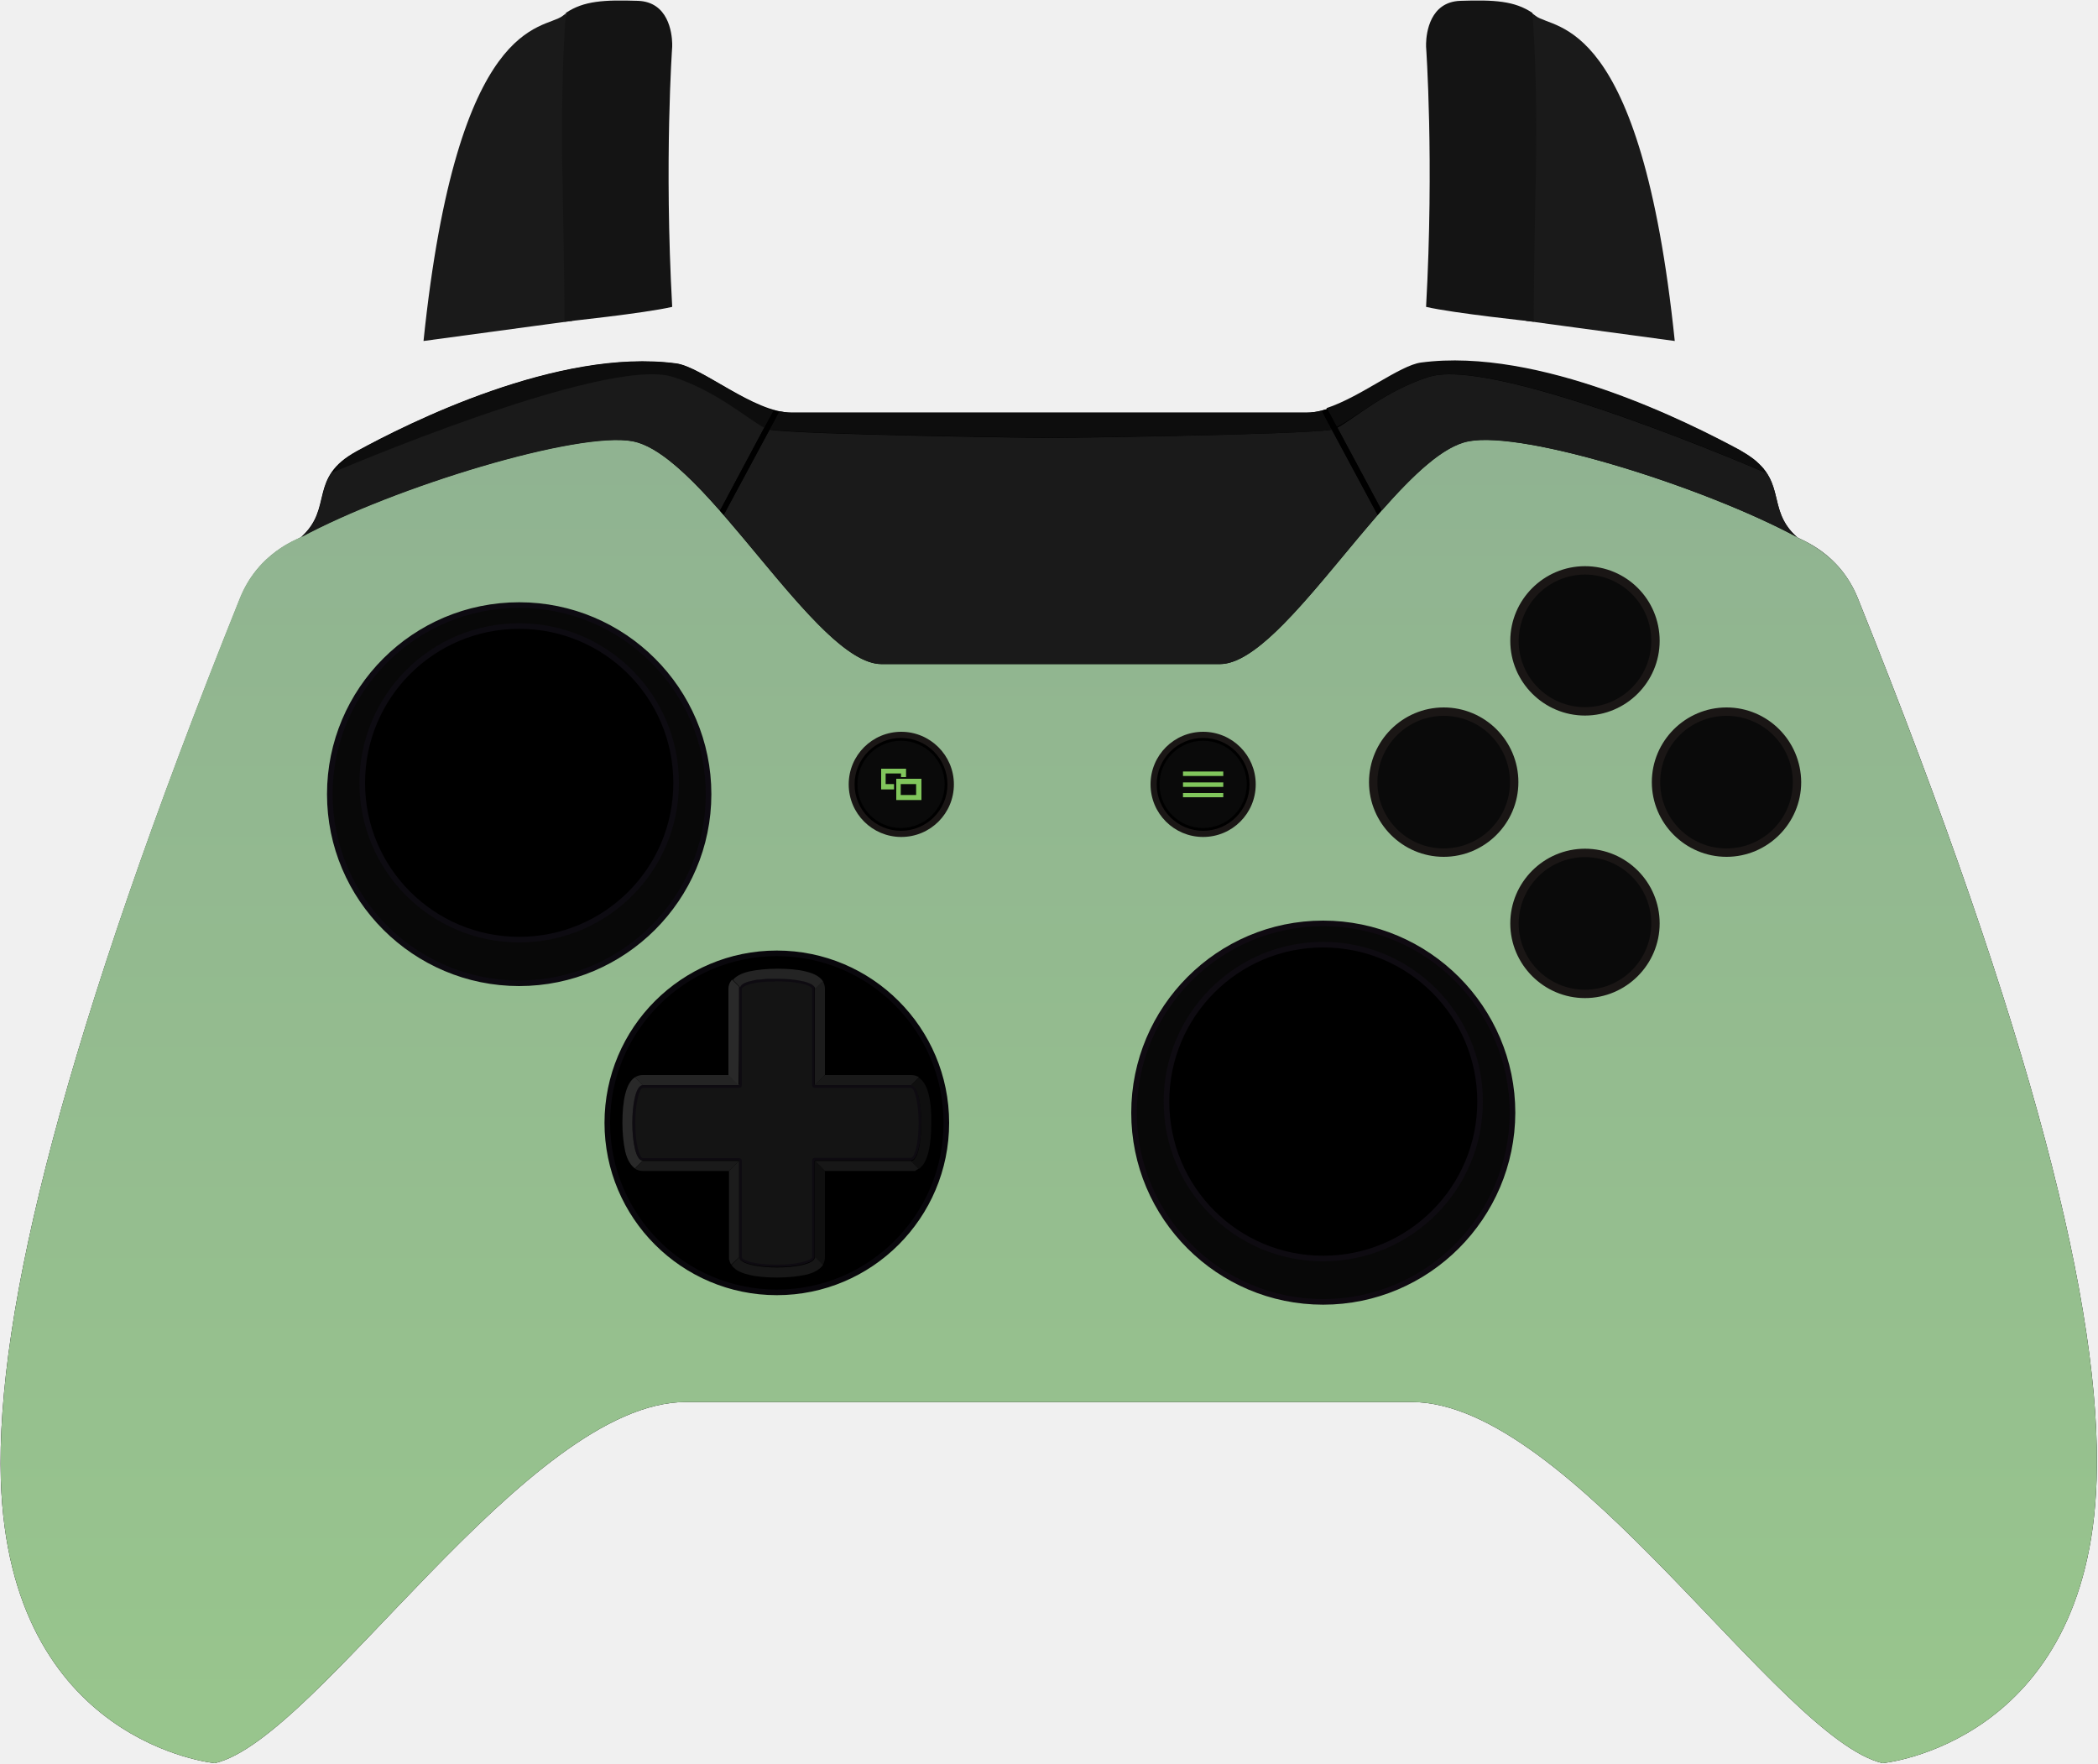
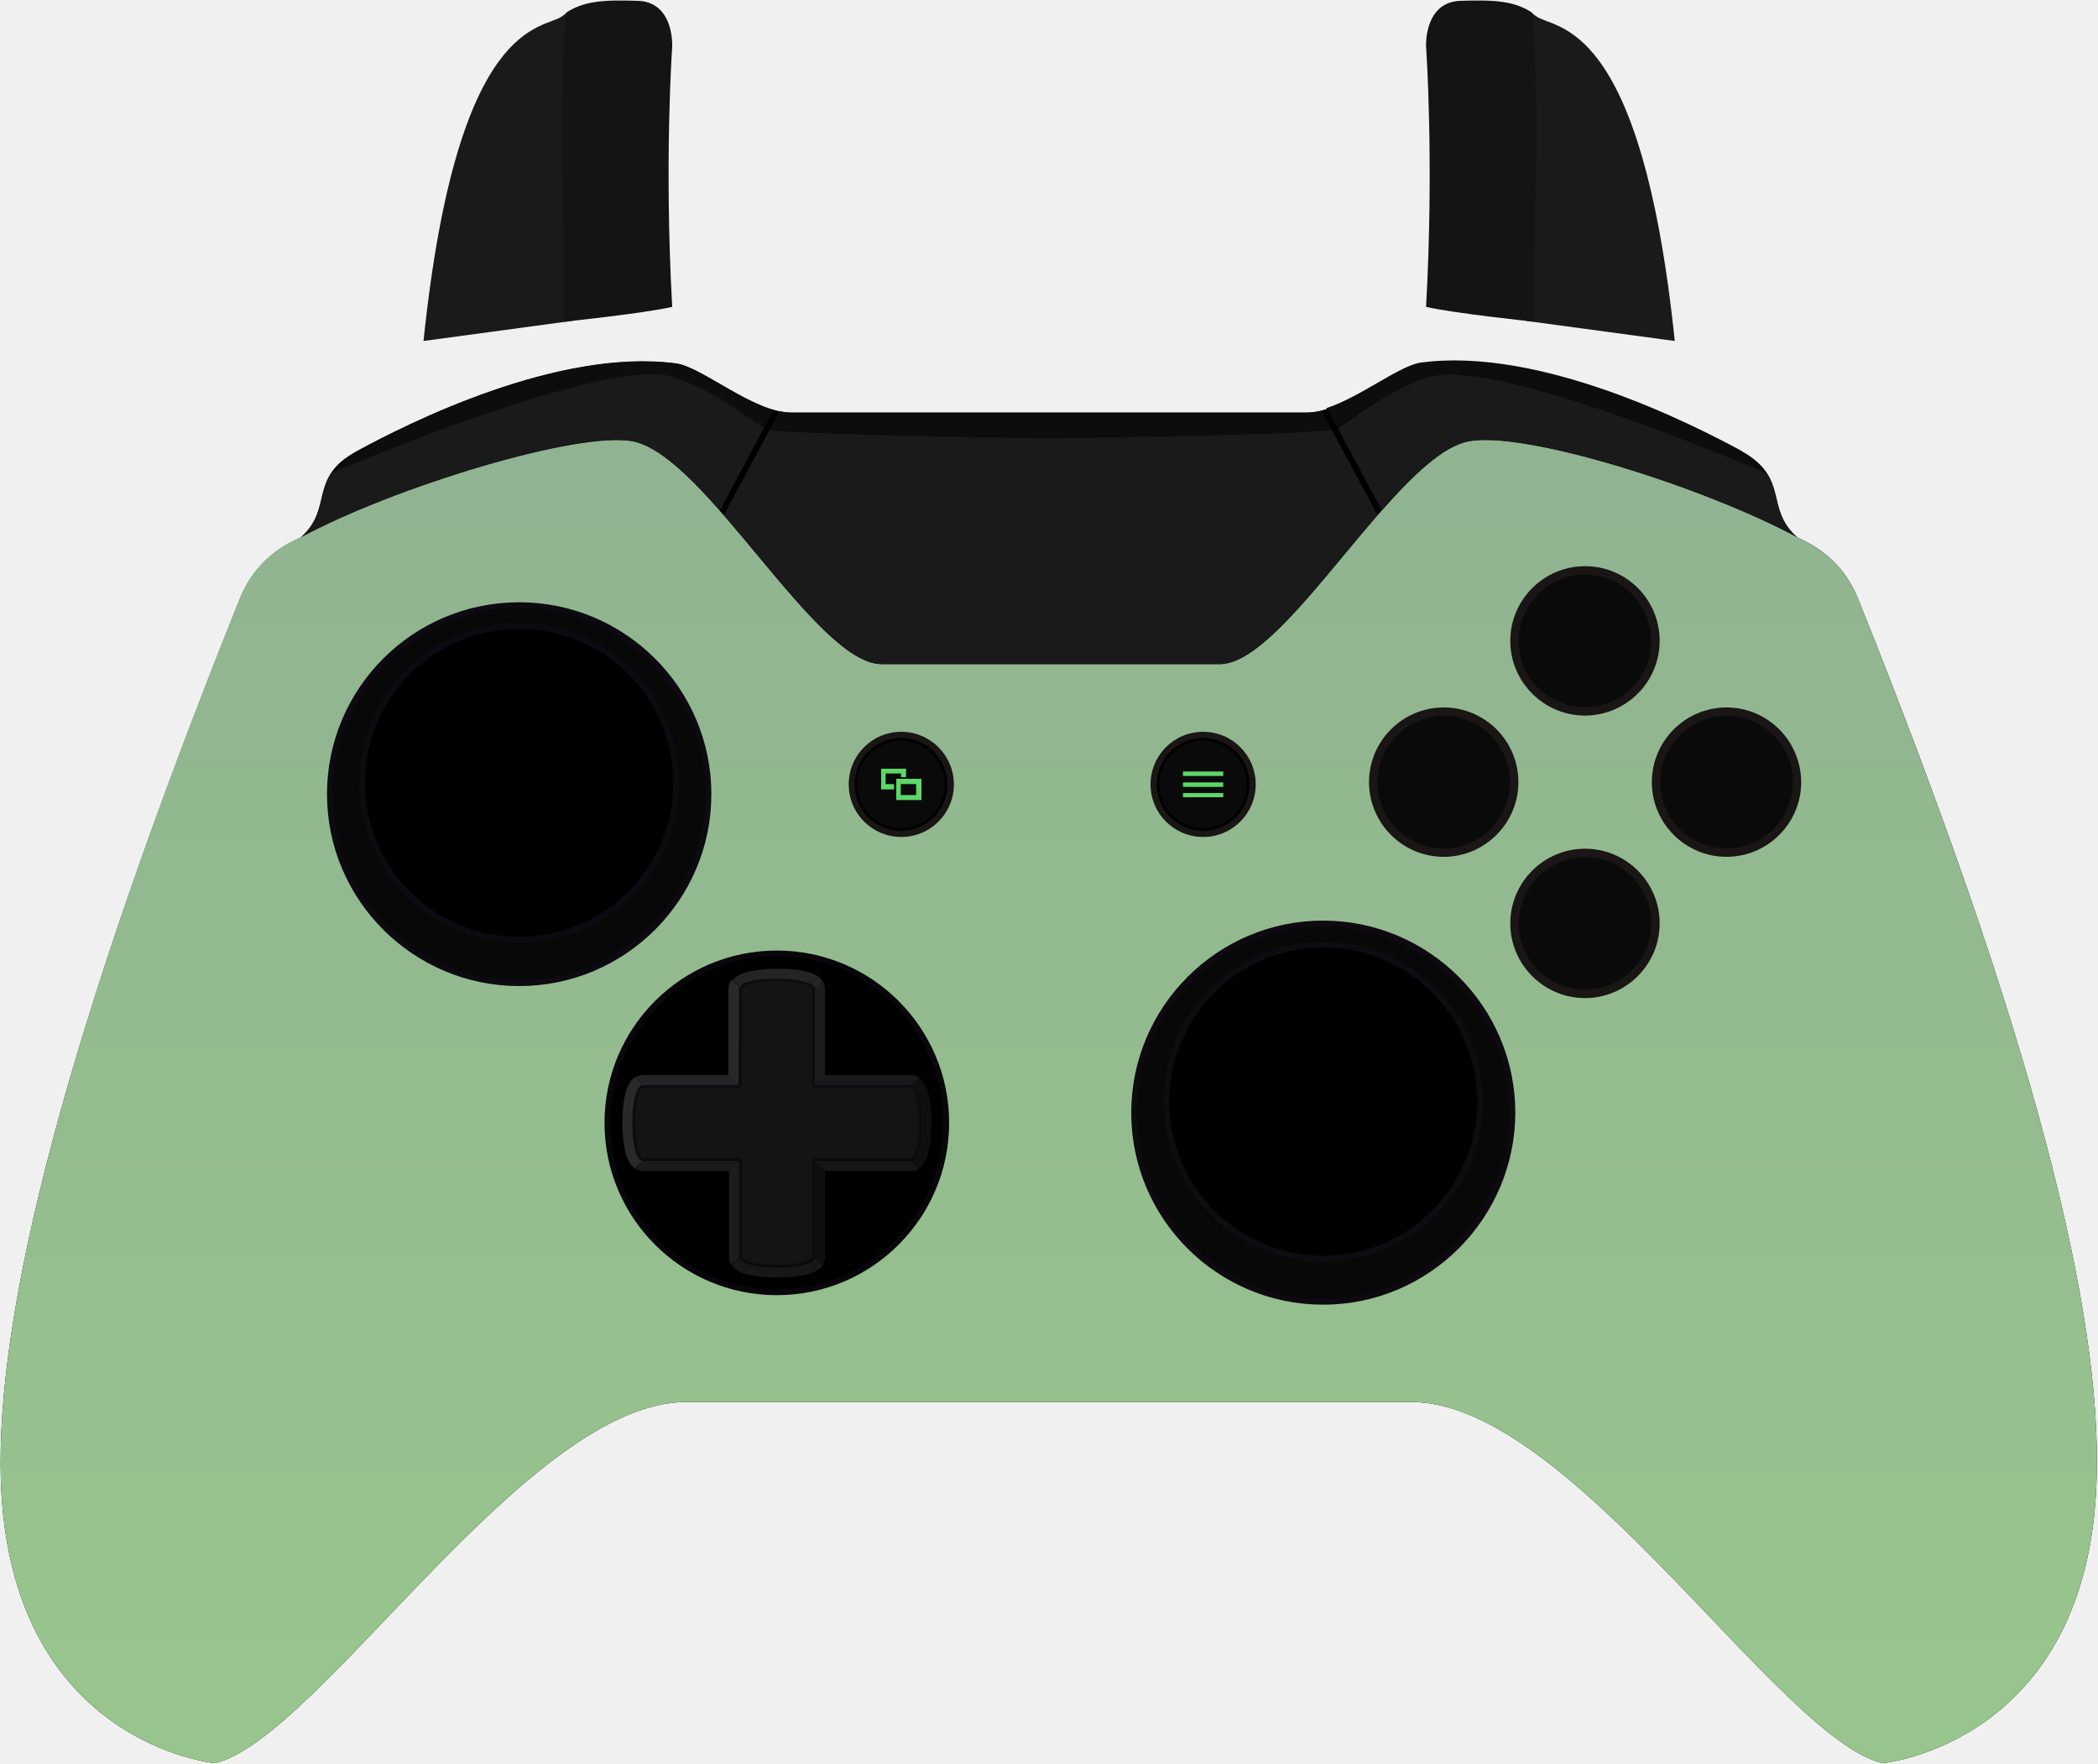
<svg xmlns="http://www.w3.org/2000/svg" version="1.1" id="Layer_1" x="0px" y="0px" viewBox="0 0 750 630.5" style="enable-background:new 0 0 750 630.5;">
  <defs>
    <linearGradient gradientUnits="userSpaceOnUse" x1="374.91" y1="157.233" x2="374.91" y2="630.3" id="gradient-2" gradientTransform="matrix(0.955331, 0, 0, 0.955331, 16.74703, 10.66145)">
      <stop offset="0" style="stop-color: rgb(144, 179, 145);" />
      <stop offset="1" style="stop-color: rgb(152, 197, 141);" />
    </linearGradient>
  </defs>
  <style type="text/css">
	.st0{fill:none;}
	.st1{fill:url(#SVGID_1_);}
	.st2{fill:#09070C;}
	.st3{display:none;}
	.st4{display:inline;}
	.st5{fill:#141414;}
	.st6{fill:#CD00FF;}
	.st7{display:inline;fill:none;}
	.st8{fill:#0E0B11;}
	.st9{fill:#242424;}
	.st10{fill:#292929;}
	.st11{fill:#191919;}
	.st12{fill:#1C1C1C;}
	.st13{fill:#171717;}
	.st14{fill:#0F0F0F;}
	.st15{fill:#1A1A1A;}
	.st16{display:inline;fill:#242424;}
	.st17{display:inline;fill:#1C1C1C;}
	.st18{fill:#EBEBEB;}
	.st19{fill:#EDF4F4;}
	.st20{fill:#DBDBDB;}
	.st21{fill:#E3E3E3;}
	.st22{fill:#D6D6D6;}
	.st23{display:inline;fill:#0F0F0F;}
	.st24{fill:#E6E6E6;}
	.st25{fill:#E8E8E8;}
	.st26{fill:#F0F0F0;}
	.st27{fill:#E5E5E5;}
	.st28{fill:#1A1615;}
	.st29{fill:#0A0A0A;stroke:#000000;stroke-miterlimit:10;}
	.st30{fill:#B433FF;}
	.st31{display:inline;fill:#F5F5F5;stroke:#FFFFFF;stroke-miterlimit:10;}
	.st32{fill:#929493;}
	.st33{fill:#080808;stroke:#0D0A11;stroke-width:2;stroke-miterlimit:10;}
	.st34{stroke:#0D0B11;stroke-width:2;stroke-miterlimit:10;}
	.st35{fill:#080808;stroke:#0F0A11;stroke-width:2;stroke-miterlimit:10;}
	.st36{stroke:#0E0B11;stroke-width:2;stroke-miterlimit:10;}
	.st37{fill:#0A0A0A;}
	.st38{fill:#0D0D0D;}
	.st39{fill:#FFFFFF;}
	.st40{display:none;fill:#1A1A1A;}
	.st41{fill:#2C085E;}
</style>
  <rect id="svgEditorBackground" x="0.2" y="0.2" class="st0" width="749.5" height="630.1" />
  <g>
    <path d="M664.2,214c-6.7-16.7-20.5-20.9-21.8-22c-11.7-10.3-2.5-21.2-19.9-30.7c-18.3-9.9-71.9-37-114.2-31.4 c-9.2,1.2-27.8,17.6-41.2,17.6c-21.9,0-92.1,0-92.1,0s-70.3,0-92.1,0c-13.4,0-32-16.4-41.2-17.6c-42.2-5.6-95.9,21.4-114.2,31.4 c-17.5,9.5-8.2,20.3-19.9,30.7c-1.3,1.1-15.1,5.3-21.8,22C23.1,370-1.5,469,0.3,529c2.9,94.4,76.5,101.3,76.5,101.3 c37-8.6,111.5-129.1,168.4-129.1c31.1,0,129.7,0,129.7,0s98.6,0,129.7,0c57,0,131.4,120.4,168.4,129.1c0,0,73.6-6.9,76.5-101.3 C751.5,469,726.9,370,664.2,214z" />
    <g>
      <path class="st0" d="M106.4,192.7c0.5-0.3,0.9-0.5,1.2-0.6C107.2,192.3,106.8,192.5,106.4,192.7z" />
      <path class="st0" d="M642.4,192c0.2,0.2,0.8,0.4,1.5,0.8C643.4,192.6,642.9,192.3,642.4,192z" />
      <path class="st1" d="M664.2,214c-3.3-8.3-8.4-13.5-12.9-16.8c-3-2.2-5.7-3.6-7.4-4.4c-0.8-0.4-1.3-0.6-1.5-0.8 c-33.5-18-97.4-38.1-117.4-34.3c-26,5-65.5,79.7-88.9,79.7c-15.1,0-60.5,0-60.5,0s-45.4,0-60.5,0c-23.4,0-62.9-74.6-88.9-79.7 c-19.6-3.8-85.5,16.4-118.7,34.3c-0.2,0.2-0.6,0.4-1.2,0.6c-1.8,0.8-5.1,2.4-8.7,5.3c-4.2,3.3-8.8,8.3-11.9,16 C23.1,370-1.5,469,0.3,529c2.9,94.4,76.5,101.3,76.5,101.3c37-8.6,111.5-129.1,168.4-129.1c31.1,0,129.7,0,129.7,0s98.6,0,129.7,0 c57,0,131.4,120.4,168.4,129.1c0,0,73.6-6.9,76.5-101.3C751.5,469,726.9,370,664.2,214L664.2,214z" style="fill: url(#gradient-2);" />
    </g>
    <line class="st0" x1="107.6" y1="192" x2="107.6" y2="193.6" />
    <line class="st0" x1="642.4" y1="191.5" x2="642.4" y2="192.5" />
    <g id="Dpad">
      <g>
        <path d="M277.7,462c-33.4,0-60.6-27.2-60.6-60.6c0-33.4,27.2-60.6,60.6-60.6c33.4,0,60.6,27.2,60.6,60.6 C338.3,434.8,311.1,462,277.7,462z" />
        <g>
          <path class="st2" d="M277.7,341.8c32.9,0,59.6,26.7,59.6,59.6c0,32.9-26.7,59.6-59.6,59.6c-32.9,0-59.6-26.7-59.6-59.6 C218.1,368.6,244.9,341.8,277.7,341.8 M277.7,339.8c-34,0-61.6,27.6-61.6,61.6c0,34,27.6,61.6,61.6,61.6 c34,0,61.6-27.6,61.6-61.6C339.3,367.4,311.7,339.8,277.7,339.8L277.7,339.8z" />
        </g>
      </g>
      <g class="st3">
        <g class="st4">
          <path class="st5" d="M291.3,353.5L291.3,353.5c0-5-27.1-5-27.1,0c0,23.8,0,95.9,0,95.9l0,0l0,0c0,5,27.1,5,27.1,0 C291.3,425.6,291.3,353.5,291.3,353.5L291.3,353.5z" />
        </g>
        <g class="st4">
          <path class="st5" d="M229.8,387.9L229.8,387.9c-5,0-5,27.1,0,27.1c23.9,0,95.9,0,95.9,0l0,0l0,0c5,0,5-27.1,0-27.1 C301.8,387.9,229.8,387.9,229.8,387.9L229.8,387.9z" />
        </g>
      </g>
      <g class="st3">
        <g class="st4">
          <path class="st6" d="M277.7,349.8c6.8,0,13.6,1.2,13.6,3.7v0h0c0,0,0,15.4,0,34.4c13.8,0,26.6,0,34.4,0c5,0,5,27.1,0,27.1l0,0 l0,0c0,0-15.5,0-34.4,0c0,13.8,0,26.7,0,34.4c0,2.5-6.8,3.7-13.6,3.7c-6.8,0-13.6-1.2-13.6-3.7l0,0l0,0c0,0,0-15.4,0-34.4 c-13.8,0-26.6,0-34.4,0c-5,0-5-27.1,0-27.1h0c0,0,15.4,0,34.4,0c0-13.8,0-26.7,0-34.4C264.2,351,270.9,349.8,277.7,349.8 M277.7,346.2c-3.8,0-7.5,0.4-10.2,1c-5.8,1.4-7,4.2-7,6.3v30.8h-30.8c-2.1,0-4.9,1.2-6.3,7c-0.7,2.7-1,6.4-1,10.2 c0,3.8,0.4,7.4,1,10.2c1.4,5.8,4.2,7,6.3,7h30.8v30.8v0.8l0.1,0.2c0.4,1.9,2.1,4,6.9,5.2c2.7,0.7,6.3,1,10.2,1 c3.8,0,7.4-0.4,10.2-1c5.8-1.4,7-4.2,7-6.3v-30.8h30.8h1.5l0.3-0.3c1.7-0.7,3.4-2.5,4.5-6.6c0.7-2.7,1-6.4,1-10.2 c0-3.8-0.4-7.4-1-10.2c-1.4-5.8-4.2-7-6.3-7h-30.8v-30.8c0-2.1-1.2-4.9-7-6.3C285.2,346.5,281.5,346.2,277.7,346.2L277.7,346.2z " />
        </g>
        <line class="st7" x1="287.7" y1="357.1" x2="294.9" y2="349.9" />
        <line class="st7" x1="267.8" y1="356.1" x2="261" y2="349.3" />
        <line class="st7" x1="322.3" y1="391.2" x2="329" y2="384.5" />
        <line class="st7" x1="322.8" y1="412.1" x2="328.5" y2="417.8" />
        <line class="st7" x1="286.7" y1="392.4" x2="295.8" y2="383.3" />
        <line class="st7" x1="286.2" y1="409.9" x2="296.4" y2="420.1" />
        <line class="st7" x1="287.6" y1="445.7" x2="295" y2="453.1" />
        <line class="st7" x1="268.6" y1="445" x2="259.8" y2="453.8" />
        <line class="st7" x1="269.6" y1="409.5" x2="258.7" y2="420.5" />
        <line class="st7" x1="270.4" y1="394.1" x2="258" y2="381.7" />
        <line class="st7" x1="233.8" y1="410.9" x2="225.7" y2="419.1" />
        <line class="st7" x1="233.5" y1="391.6" x2="226.1" y2="384.2" />
      </g>
      <g>
        <g>
          <path class="st5" d="M277.7,452.6c-7.1,0-12.7-1.3-13-3.1c0,0,0-0.1,0-0.1c0-0.1,0-15.5,0-34.4c0-0.3-0.2-0.5-0.5-0.5h-34.4 c-1.8,0-3.2-5.7-3.2-13s1.4-13,3.2-13h34.4c0.3,0,0.5-0.2,0.5-0.5v-34.4c0,0,0-0.1,0-0.1l0.1-0.2c0,0,0.1-0.1,0.1-0.1 c0.5-0.8,2.1-1.5,4.5-2c0.3-0.1,0.6-0.1,0.9-0.2c0.4-0.1,0.7-0.1,1-0.1c0,0,0.1,0,0.2,0c0.3,0,0.6-0.1,0.9-0.1 c0.3,0,0.7-0.1,1-0.1c0.4,0,0.7-0.1,1-0.1l2.4-0.1c0.4,0,0.7,0,1,0c7.3,0,13.1,1.4,13.1,3.2c0,0.2,0,16,0,34.4 c0,0.3,0.2,0.5,0.5,0.5h34.4c1.8,0,3.2,5.7,3.2,13s-1.4,13-3.2,13h-34.4c-0.3,0-0.5,0.2-0.5,0.5v34.4c0,0,0,0.1,0,0.2 C290.5,451.3,284.9,452.6,277.7,452.6z" />
          <path class="st8" d="M277.7,350.8c8.1,0,12.6,1.6,12.6,2.7c0,0,0,0,0,0v34.4c0,0.6,0.4,1,1,1h34.4c1.1,0,2.7,4.8,2.7,12.5 c0,7.8-1.6,12.5-2.7,12.5h-34.4c-0.6,0-1,0.4-1,1v34.4c0,0,0,0,0,0.1c-0.2,1.1-4.7,2.7-12.6,2.7c-7.9,0-12.4-1.5-12.5-2.7 c0,0,0-0.1,0-0.1V415c0-0.6-0.4-1-1-1h-34.4c-1.1,0-2.7-4.8-2.7-12.5s1.6-12.6,2.7-12.6h34.4c0.6,0,1-0.4,1-1v-34.4c0,0,0,0,0,0 l0,0c0,0,0,0,0,0l0,0c0,0,0-0.1,0-0.1c0,0,0,0,0-0.1c0.2-0.2,0.9-1.1,4.2-1.8c0,0,0,0,0.1,0c0.3-0.1,0.6-0.1,0.8-0.2l0.1,0 c0.3-0.1,0.6-0.1,0.8-0.1c0,0,0.1,0,0.2,0c0.3,0,0.6-0.1,0.9-0.1c0,0,0,0,0,0c0.3,0,0.7-0.1,1-0.1l0,0c0,0,0,0,0,0 c0.3,0,0.6-0.1,1-0.1l0.1,0c0.2,0,0.4,0,0.6,0l0.4,0c0.1,0,0.1,0,0.2,0c0.3,0,0.7,0,1,0l0.1,0 C277,350.8,277.4,350.8,277.7,350.8 M277.7,349.8c-0.3,0-0.7,0-1.1,0c0,0-0.1,0-0.1,0c-0.3,0-0.7,0-1,0c-0.1,0-0.1,0-0.2,0 c-0.3,0-0.7,0-1,0c0,0-0.1,0-0.1,0c-0.3,0-0.7,0-1,0.1c0,0,0,0,0,0c-0.3,0-0.7,0.1-1,0.1h0c-0.3,0-0.7,0.1-1,0.1c0,0,0,0-0.1,0 c-0.3,0-0.6,0.1-0.9,0.1c0,0,0,0-0.1,0c-0.3,0.1-0.6,0.1-0.9,0.2c0,0,0,0,0,0c-2.4,0.5-4.2,1.2-4.9,2.2c0,0-0.1,0.1-0.1,0.2 c0,0,0,0,0,0c0,0.1,0,0.1,0,0.2c0,0,0,0,0,0c0,0,0,0.1,0,0.1c0,0.1,0,0.1,0,0.2c0,7.7,0,20.6,0,34.4c-19,0-34.4,0-34.4,0h0 c-5,0-5,27.1,0,27.1c7.8,0,20.6,0,34.4,0c0,19,0,34.4,0,34.4l0,0c0,0.1,0,0.2,0,0.2c0.4,2.3,7,3.5,13.5,3.5 c6.6,0,13.1-1.2,13.5-3.5c0-0.1,0-0.2,0-0.2c0-7.7,0-20.6,0-34.4c18.9,0,34.4,0,34.4,0l0,0c5,0,5-27.1,0-27.1 c-7.8,0-20.6,0-34.4,0c0-19,0-34.4,0-34.4h0v0C291.3,351,284.5,349.8,277.7,349.8L277.7,349.8z" />
        </g>
        <path class="st9" d="M264.2,387.9l-3.6-3.6h-30.8c-0.9,0-1.8,0.2-2.8,0.8l2.8,2.8C229.8,387.9,245.2,387.9,264.2,387.9z" />
        <path class="st10" d="M229.8,387.9L229.8,387.9l-2.8-2.8c-1.4,0.9-2.7,2.7-3.5,6.1c-0.7,2.7-1,6.4-1,10.2c0,3.8,0.4,7.4,1,10.2 c0.8,3.4,2.2,5.2,3.5,6.1l2.8-2.8C224.8,415,224.8,387.9,229.8,387.9z" />
        <path class="st9" d="M269.3,350.5C269.3,350.5,269.3,350.5,269.3,350.5c0.3-0.1,0.6-0.1,0.9-0.2c0,0,0,0,0.1,0 c0.3-0.1,0.6-0.1,0.9-0.1c0,0,0,0,0.1,0c0.3,0,0.7-0.1,1-0.1h0c0.3,0,0.7-0.1,1-0.1c0,0,0,0,0,0c0.3,0,0.7-0.1,1-0.1 c0,0,0.1,0,0.1,0c0.3,0,0.6,0,1,0c0.1,0,0.1,0,0.2,0c0.3,0,0.7,0,1,0c0,0,0.1,0,0.1,0c0.3,0,0.7,0,1.1,0c6.8,0,13.6,1.2,13.6,3.7 l2.8-2.8c-0.9-1.4-2.7-2.7-6.1-3.5c-2.7-0.7-6.4-1-10.2-1c-3.8,0-7.5,0.4-10.2,1c-2.9,0.7-4.7,1.8-5.7,3l2.6,2.6 C265,351.7,266.8,351,269.3,350.5z" />
        <path class="st11" d="M325.7,387.9l2.8-2.8c-0.9-0.6-1.9-0.8-2.8-0.8h-30.8l-3.6,3.6C305.1,387.9,317.9,387.9,325.7,387.9z" />
        <path class="st12" d="M291.3,353.5L291.3,353.5c0,0,0,15.4,0,34.4l3.6-3.6l0,0v-30.8c0-0.9-0.2-1.8-0.8-2.8L291.3,353.5 L291.3,353.5z" />
        <path class="st10" d="M264.2,353.5c0-0.1,0-0.1,0-0.2c0,0,0-0.1,0-0.1c0,0,0,0,0,0c0-0.1,0-0.1,0-0.2c0,0,0,0,0,0 c0-0.1,0.1-0.1,0.1-0.2l-2.6-2.6c-1,1.1-1.3,2.3-1.3,3.3v30.8l3.6,3.6C264.2,374.1,264.2,361.2,264.2,353.5z" />
        <path class="st13" d="M325.7,415L325.7,415c0,0-15.5,0-34.4,0l3.6,3.6h30.8h1.5l0.3-0.3c0.3-0.1,0.6-0.3,0.9-0.5L325.7,415 L325.7,415z" />
        <path class="st14" d="M291.3,449.4l2.8,2.8c0.6-0.9,0.8-1.9,0.8-2.8v-30.8l-3.6-3.6C291.3,428.8,291.3,441.7,291.3,449.4z" />
        <path class="st14" d="M332,391.3c-0.8-3.4-2.2-5.2-3.6-6.1l-2.8,2.8c5,0,5,27.1,0,27.1l2.8,2.8c1.4-0.9,2.7-2.7,3.5-6.1 c0.7-2.7,1-6.4,1-10.2C333,397.6,332.7,394,332,391.3z" />
        <path class="st13" d="M291.3,449.6c-0.4,2.3-7,3.5-13.5,3.5s-13.1-1.2-13.5-3.5c0-0.1,0-0.2,0-0.2l-2.8,2.8 c0.9,1.4,2.7,2.7,6.2,3.5c2.7,0.7,6.3,1,10.2,1c3.8,0,7.4-0.4,10.2-1c3.4-0.8,5.2-2.2,6.1-3.5l-2.8-2.8 C291.3,449.5,291.3,449.5,291.3,449.6z" />
        <path class="st12" d="M264.2,449.4L264.2,449.4c0,0,0-15.4,0-34.4l-3.6,3.6v30.8v0.8l0.1,0.2c0.1,0.5,0.3,1.1,0.7,1.7 L264.2,449.4L264.2,449.4z" />
        <path class="st15" d="M229.8,415l-2.8,2.8c1,0.6,1.9,0.8,2.8,0.8h30.8l3.6-3.6C250.4,415,237.5,415,229.8,415z" />
      </g>
      <g class="st3">
        <path class="st16" d="M264.2,387.9l-3.6-3.6L264.2,387.9z" />
        <polygon class="st17" points="291.3,387.9 294.9,384.3 294.9,384.3 294.9,384.3 &#09;&#09;&#09;" />
        <g id="Up" class="st4">
          <g>
            <path class="st18" d="M264.7,387.7v-34.2c0,0,0-0.1,0-0.1l0.1-0.2c0,0,0.1-0.1,0.1-0.1c0.5-0.8,2.1-1.5,4.5-2 c0.3-0.1,0.6-0.1,0.9-0.2c0.4-0.1,0.7-0.1,1-0.1c0,0,0.1,0,0.2,0c0.3,0,0.6-0.1,0.9-0.1c0.3,0,0.7-0.1,1-0.1 c0.4,0,0.7-0.1,1-0.1l2.4-0.1c0.4,0,0.7,0,1,0c7.3,0,13.1,1.4,13.1,3.2c0,0.2,0,15.9,0,34.2l-13.1,13L264.7,387.7z" />
            <path class="st19" d="M277.7,350.8c8.1,0,12.6,1.6,12.6,2.7c0,0,0,0,0,0v33.9L277.7,400l-12.6-12.5v-34c0,0,0,0,0,0l0,0 c0,0,0,0,0,0l0,0c0,0,0-0.1,0-0.1c0,0,0,0,0-0.1c0.2-0.2,0.9-1.1,4.2-1.8c0,0,0,0,0.1,0c0.3-0.1,0.6-0.1,0.8-0.2l0.1,0 c0.3-0.1,0.6-0.1,0.8-0.1c0,0,0.1,0,0.2,0c0.3,0,0.6-0.1,0.9-0.1c0,0,0,0,0,0c0.3,0,0.7-0.1,1-0.1l0,0c0,0,0,0,0,0 c0.3,0,0.6-0.1,1-0.1l0.1,0c0.2,0,0.4,0,0.6,0l0.4,0c0.1,0,0.1,0,0.2,0c0.3,0,0.7,0,1,0l0.1,0 C277,350.8,277.4,350.8,277.7,350.8 M277.7,349.8c-0.3,0-0.7,0-1.1,0c0,0-0.1,0-0.1,0c-0.3,0-0.7,0-1,0c-0.1,0-0.1,0-0.2,0 c-0.3,0-0.7,0-1,0c0,0-0.1,0-0.1,0c-0.3,0-0.7,0-1,0.1c0,0,0,0,0,0c-0.3,0-0.7,0.1-1,0.1h0c-0.3,0-0.7,0.1-1,0.1c0,0,0,0-0.1,0 c-0.3,0-0.6,0.1-0.9,0.1c0,0,0,0-0.1,0c-0.3,0.1-0.6,0.1-0.9,0.2c0,0,0,0,0,0c-2.4,0.5-4.2,1.2-4.9,2.2c0,0-0.1,0.1-0.1,0.2 c0,0,0,0,0,0c0,0.1,0,0.1,0,0.2c0,0,0,0,0,0c0,0,0,0.1,0,0.1c0,0.1,0,0.1,0,0.2c0,7.7,0,20.6,0,34.4l13.6,13.5l13.6-13.5 c0-19,0-34.4,0-34.4h0v0C291.3,351,284.5,349.8,277.7,349.8L277.7,349.8z" />
          </g>
          <path class="st20" d="M269.3,350.5C269.3,350.5,269.3,350.5,269.3,350.5c0.3-0.1,0.6-0.1,0.9-0.2c0,0,0,0,0.1,0 c0.3-0.1,0.6-0.1,0.9-0.1c0,0,0,0,0.1,0c0.3,0,0.7-0.1,1-0.1h0c0.3,0,0.7-0.1,1-0.1c0,0,0,0,0,0c0.3,0,0.7-0.1,1-0.1 c0,0,0.1,0,0.1,0c0.3,0,0.6,0,1,0c0.1,0,0.1,0,0.2,0c0.3,0,0.7,0,1,0c0,0,0.1,0,0.1,0c0.3,0,0.7,0,1.1,0 c6.8,0,13.6,1.2,13.6,3.7l2.8-2.8c-0.9-1.4-2.7-2.7-6.1-3.5c-2.7-0.7-6.4-1-10.2-1c-3.8,0-7.5,0.4-10.2,1 c-2.9,0.7-4.7,1.8-5.7,3l2.6,2.6C265,351.7,266.8,351,269.3,350.5z" />
          <path class="st21" d="M291.3,353.5L291.3,353.5c0,0,0,15.4,0,34.4l3.6-3.6v-30.8c0-0.9-0.2-1.8-0.8-2.8L291.3,353.5L291.3,353.5 z" />
          <path class="st22" d="M264.2,353.5c0-0.1,0-0.1,0-0.2c0,0,0-0.1,0-0.1c0,0,0,0,0,0c0-0.1,0-0.1,0-0.2c0,0,0,0,0,0 c0-0.1,0.1-0.1,0.1-0.2l-2.6-2.6c-1,1.1-1.3,2.3-1.3,3.3v30.8l3.6,3.6C264.2,374.1,264.2,361.2,264.2,353.5z" />
        </g>
        <polygon class="st23" points="294.9,418.6 291.3,415 291.3,415 &#09;&#09;&#09;" />
        <g id="Right" class="st4">
          <g>
            <path class="st18" d="M291.5,414.5l-13.1-13.1l13.1-13h34.2c1.8,0,3.2,5.7,3.2,13s-1.4,13-3.2,13H291.5z" />
            <path class="st19" d="M325.7,388.9c1.1,0,2.7,4.8,2.7,12.5c0,7.8-1.6,12.5-2.7,12.5h-34l-12.6-12.6l12.6-12.5H325.7 M325.7,387.9c-7.8,0-20.6,0-34.4,0l-13.6,13.5l13.6,13.6c18.9,0,34.4,0,34.4,0l0,0C330.6,415,330.6,387.9,325.7,387.9 L325.7,387.9z" />
          </g>
          <path class="st24" d="M325.7,387.9l2.8-2.8c-0.9-0.6-1.9-0.8-2.8-0.8h-30.8l-3.6,3.6C305.1,387.9,317.9,387.9,325.7,387.9z" />
          <path class="st25" d="M325.7,415L325.7,415c0,0-15.5,0-34.4,0l3.6,3.6h30.8h1.5l0.3-0.3c0.3-0.1,0.6-0.3,0.9-0.5L325.7,415 L325.7,415z" />
          <path class="st26" d="M328.4,385.1l-2.8,2.8c5,0,5,27.1,0,27.1l2.8,2.8c1.4-0.9,2.7-2.7,3.5-6.1c0.7-2.7,1-6.4,1-10.2 c0-3.8-0.4-7.4-1-10.2C331.1,387.9,329.8,386,328.4,385.1z" />
        </g>
        <g id="Down" class="st4">
          <g>
            <path class="st18" d="M277.7,452.6c-7.1,0-12.7-1.3-13-3.1c0,0,0-0.1,0-0.1c0-0.1,0-15.4,0-34.2l13.1-13.1l13.1,13.1v34.2 c0,0,0,0.1,0,0.2C290.5,451.3,284.9,452.6,277.7,452.6z" />
            <path class="st19" d="M277.7,402.8l12.6,12.6v34c0,0,0,0,0,0.1c-0.2,1.1-4.7,2.7-12.6,2.7c-7.9,0-12.4-1.5-12.5-2.7 c0,0,0-0.1,0-0.1v-34L277.7,402.8 M277.7,401.4L264.2,415c0,19,0,34.4,0,34.4l0,0c0,0.1,0,0.2,0,0.2c0.4,2.3,7,3.5,13.5,3.5 c6.6,0,13.1-1.2,13.5-3.5c0-0.1,0-0.2,0-0.2c0-7.7,0-20.6,0-34.4L277.7,401.4L277.7,401.4z" />
          </g>
          <path class="st26" d="M291.3,449.4l2.8,2.8c0.6-0.9,0.8-1.9,0.8-2.8v-30.8l-3.6-3.6C291.3,428.8,291.3,441.7,291.3,449.4z" />
          <path class="st25" d="M291.3,449.6c-0.4,2.3-7,3.5-13.5,3.5s-13.1-1.2-13.5-3.5c0-0.1,0-0.2,0-0.2l-2.8,2.8 c0.9,1.4,2.7,2.7,6.2,3.5c2.7,0.7,6.3,1,10.2,1c3.8,0,7.4-0.4,10.2-1c3.4-0.8,5.2-2.2,6.1-3.5l-2.8-2.8 C291.3,449.5,291.3,449.5,291.3,449.6z" />
          <path class="st21" d="M264.2,449.4L264.2,449.4c0,0,0-15.4,0-34.4l-3.6,3.6v30.8v0.8l0.1,0.2c0.1,0.5,0.3,1.1,0.7,1.7 L264.2,449.4L264.2,449.4z" />
        </g>
        <g id="left" class="st4">
          <g>
            <path class="st18" d="M229.8,414.5c-1.8,0-3.2-5.7-3.2-13s1.4-13,3.2-13H264l13.1,13L264,414.5H229.8z" />
            <path class="st19" d="M263.8,388.9l12.6,12.5L263.8,414h-34c-1.1,0-2.7-4.8-2.7-12.5s1.6-12.6,2.7-12.6L263.8,388.9 M264.2,387.9c-19,0-34.4,0-34.4,0h0c-5,0-5,27.1,0,27.1c7.8,0,20.6,0,34.4,0l13.6-13.6L264.2,387.9L264.2,387.9z" />
          </g>
          <path class="st20" d="M264.2,387.9l-3.6-3.6h-30.8c-0.9,0-1.8,0.2-2.8,0.8l2.8,2.8C229.8,387.9,245.2,387.9,264.2,387.9z" />
          <path class="st22" d="M229.8,387.9L229.8,387.9l-2.8-2.8c-1.4,0.9-2.7,2.7-3.5,6.1c-0.7,2.7-1,6.4-1,10.2c0,3.8,0.4,7.4,1,10.2 c0.8,3.4,2.2,5.2,3.5,6.1l2.8-2.8C224.8,415,224.8,387.9,229.8,387.9z" />
          <path class="st27" d="M229.8,415l-2.8,2.8c1,0.6,1.9,0.8,2.8,0.8h30.8l3.6-3.6C250.4,415,237.5,415,229.8,415z" />
        </g>
      </g>
    </g>
    <g id="Menu_Key">
      <g>
        <path class="st28" d="M448.9,280.4c0,10.4-8.4,18.8-18.8,18.8c-10.4,0-18.8-8.4-18.8-18.8c0-10.4,8.4-18.8,18.8-18.8 C440.5,261.6,448.9,270,448.9,280.4z" />
      </g>
      <g>
        <path class="st29" d="M446.2,280.4c0,8.9-7.2,16.1-16.1,16.1c-8.9,0-16.1-7.2-16.1-16.1c0-8.9,7.2-16.1,16.1-16.1 C439,264.3,446.2,271.5,446.2,280.4z" />
        <g>
-           <rect x="422.9" y="275.8" class="st30" width="14.4" height="1.6" style="fill: rgb(129, 198, 92);" />
-           <rect x="422.9" y="279.7" class="st30" width="14.4" height="1.6" style="fill: rgb(129, 198, 92);" />
-           <rect x="422.9" y="283.5" class="st30" width="14.4" height="1.5" style="fill: rgb(129, 198, 92);" />
+           <rect x="422.9" y="275.8" class="st30" width="14.4" height="1.6" style="fill: rgb(93, 215, 103);" />
+           <rect x="422.9" y="279.7" class="st30" width="14.4" height="1.6" style="fill: rgb(93, 215, 103);" />
+           <rect x="422.9" y="283.5" class="st30" width="14.4" height="1.5" style="fill: rgb(93, 215, 103);" />
        </g>
      </g>
      <g id="Menu_Pressed" class="st3">
        <path class="st31" d="M446.2,280.4c0,8.9-7.2,16.1-16.1,16.1c-8.9,0-16.1-7.2-16.1-16.1c0-8.9,7.2-16.1,16.1-16.1 C439,264.3,446.2,271.5,446.2,280.4z" />
        <g class="st4">
          <rect x="422.9" y="275.8" class="st32" width="14.4" height="1.6" />
          <rect x="422.9" y="279.7" class="st32" width="14.4" height="1.6" />
          <rect x="422.9" y="283.5" class="st32" width="14.4" height="1.5" />
        </g>
      </g>
    </g>
    <g id="Switcher_Key">
      <g>
        <path class="st28" d="M341,280.4c0,10.4-8.4,18.8-18.8,18.8c-10.4,0-18.8-8.4-18.8-18.8c0-10.4,8.4-18.8,18.8-18.8 C332.5,261.6,341,270,341,280.4z" />
      </g>
      <g>
        <path class="st29" d="M338.2,280.4c0,8.9-7.2,16.1-16.1,16.1c-8.9,0-16.1-7.2-16.1-16.1c0-8.9,7.2-16.1,16.1-16.1 C331,264.3,338.2,271.5,338.2,280.4z" />
        <g>
-           <polygon class="st30" points="319.6,280.3 316.6,280.3 316.6,276.5 322.1,276.5 322.1,277.8 323.9,277.8 323.9,274.8 315,274.8 &#10;&#09;&#09;&#09;&#09;&#09;315,282.2 319.6,282.2 &#09;&#09;&#09;&#09;" style="fill: rgb(129, 198, 92);" />
-           <path class="st30" d="M320.4,278.4v7.6h9v-7.6H320.4z M327.5,284.2h-5.5v-3.9h5.5V284.2z" style="fill: rgb(129, 198, 92);" />
+           <polygon class="st30" points="319.6,280.3 316.6,280.3 316.6,276.5 322.1,276.5 322.1,277.8 323.9,277.8 323.9,274.8 315,274.8 &#10;&#09;&#09;&#09;&#09;&#09;315,282.2 319.6,282.2 &#09;&#09;&#09;&#09;" style="fill: rgb(93, 215, 103);" />
+           <path class="st30" d="M320.4,278.4v7.6h9v-7.6H320.4z M327.5,284.2h-5.5v-3.9h5.5V284.2z" style="fill: rgb(93, 215, 103);" />
        </g>
      </g>
    </g>
    <g id="Left_Stick">
      <g>
        <path class="st33" d="M185.6,351.5c-37.3,0-67.7-30.3-67.7-67.6s30.3-67.6,67.7-67.6c37.3,0,67.7,30.3,67.7,67.6 S222.9,351.5,185.6,351.5z" />
      </g>
      <path class="st34" d="M241.7,279.9c0,31-25.1,56-56.1,56c-31,0-56.1-25.1-56.1-56c0-31,25.1-56.1,56.1-56.1 C216.6,223.8,241.7,248.9,241.7,279.9z" />
    </g>
    <g id="Right_Stick">
      <g>
        <path class="st35" d="M473,465.4c-37.3,0-67.6-30.3-67.6-67.6c0-37.3,30.3-67.7,67.6-67.7c37.3,0,67.7,30.4,67.7,67.7 C540.6,435,510.3,465.4,473,465.4z" />
      </g>
      <path class="st36" d="M529.1,393.8c0,31-25.1,56.1-56.1,56.1c-31,0-56-25.1-56-56.1c0-31,25.1-56.1,56-56.1 C504,337.7,529.1,362.8,529.1,393.8z" />
    </g>
    <g id="Button_Base">
      <g id="A">
        <path class="st37" d="M566.6,355.2c-13.9,0-25.2-11.3-25.2-25.2c0-13.9,11.3-25.2,25.2-25.2c13.9,0,25.2,11.3,25.2,25.2 C591.8,343.9,580.5,355.2,566.6,355.2z" />
        <path class="st28" d="M566.6,306.4c13.1,0,23.7,10.6,23.7,23.7c0,13.1-10.6,23.7-23.7,23.7c-13.1,0-23.7-10.6-23.7-23.7 C543,317,553.6,306.4,566.6,306.4 M566.6,303.4c-14.7,0-26.7,12-26.7,26.7c0,14.7,12,26.7,26.7,26.7c14.7,0,26.7-12,26.7-26.7 C593.3,315.4,581.4,303.4,566.6,303.4L566.6,303.4z" />
      </g>
      <g id="Y">
        <path class="st37" d="M566.6,254.2c-13.9,0-25.2-11.3-25.2-25.2c0-13.9,11.3-25.2,25.2-25.2c13.9,0,25.2,11.3,25.2,25.2 C591.8,242.9,580.5,254.2,566.6,254.2z" />
        <path class="st28" d="M566.6,205.4c13.1,0,23.7,10.6,23.7,23.7c0,13.1-10.6,23.7-23.7,23.7c-13.1,0-23.7-10.6-23.7-23.7 C543,216,553.6,205.4,566.6,205.4 M566.6,202.4c-14.7,0-26.7,12-26.7,26.7c0,14.7,12,26.7,26.7,26.7c14.7,0,26.7-12,26.7-26.7 C593.3,214.3,581.4,202.4,566.6,202.4L566.6,202.4z" />
      </g>
      <g id="B">
        <path class="st37" d="M617.2,304.7c-13.9,0-25.2-11.3-25.2-25.2c0-13.9,11.3-25.2,25.2-25.2c13.9,0,25.2,11.3,25.2,25.2 C642.3,293.4,631,304.7,617.2,304.7z" />
        <path class="st28" d="M617.2,255.9c13.1,0,23.7,10.6,23.7,23.7c0,13.1-10.6,23.7-23.7,23.7c-13.1,0-23.7-10.6-23.7-23.7 C593.5,266.5,604.1,255.9,617.2,255.9 M617.2,252.9c-14.7,0-26.7,12-26.7,26.7c0,14.7,12,26.7,26.7,26.7 c14.7,0,26.7-12,26.7-26.7C643.8,264.8,631.9,252.9,617.2,252.9L617.2,252.9z" />
      </g>
      <g id="X">
        <path class="st37" d="M516.1,304.7c-13.9,0-25.2-11.3-25.2-25.2c0-13.9,11.3-25.2,25.2-25.2c13.9,0,25.2,11.3,25.2,25.2 C541.3,293.4,530,304.7,516.1,304.7z" />
        <path class="st28" d="M516.1,255.9c13.1,0,23.7,10.6,23.7,23.7c0,13.1-10.6,23.7-23.7,23.7c-13.1,0-23.7-10.6-23.7-23.7 C492.5,266.5,503.1,255.9,516.1,255.9 M516.1,252.9c-14.7,0-26.7,12-26.7,26.7c0,14.7,12,26.7,26.7,26.7 c14.7,0,26.7-12,26.7-26.7C542.8,264.8,530.8,252.9,516.1,252.9L516.1,252.9z" />
      </g>
    </g>
    <g>
      <g>
        <path class="st15" d="M375.6,156.6c0,0-88.9-1.1-100.5-3l-16.4,30.5c20.2,23.3,41.6,53.3,56.4,53.3c15.1,0,60.5,0,60.5,0 s45.4,0,60.5,0c14.9,0,36.2-30,56.4-53.3l-16.4-30.5C464.5,155.5,375.6,156.6,375.6,156.6z" />
        <path class="st38" d="M476.1,153.6l-3.6-6.8c-1.9,0.5-3.7,0.7-5.4,0.7c-21.9,0-92.1,0-92.1,0s-70.3,0-92.1,0 c-1.4,0-2.8-0.2-4.3-0.5l-3.5,6.5c11.6,1.9,100.5,3,100.5,3S464.5,155.5,476.1,153.6z" />
      </g>
      <g id="RB_1_">
        <path class="st15" d="M642.4,192c-9-7.9-5.6-16.2-11.5-23.8c0.2,0.3,0.5,0.7,0.7,1c0,0-96.5-42-120.7-34.5 c-15.6,4.9-27.2,15.3-32.8,18.2l15.9,29.6c11.2-12.7,21.9-23,31-24.7C545,153.9,608.9,174,642.4,192 C642.4,192,642.4,192,642.4,192z" />
        <path class="st38" d="M510.9,134.7c24.3-7.6,120.7,34.4,120.7,34.5c-0.2-0.3-0.5-0.7-0.7-1c0,0-0.1-0.1-0.1-0.1 c-0.1-0.1-0.2-0.2-0.3-0.4c0-0.1-0.1-0.1-0.1-0.2c-0.1-0.1-0.2-0.2-0.3-0.3c-0.1-0.1-0.1-0.1-0.2-0.2c-0.1-0.1-0.2-0.2-0.3-0.3 c-0.1-0.1-0.1-0.1-0.2-0.2c-0.1-0.1-0.2-0.2-0.3-0.3c-0.1-0.1-0.1-0.1-0.2-0.2c-0.1-0.1-0.2-0.2-0.3-0.3 c-0.1-0.1-0.2-0.1-0.2-0.2c-0.1-0.1-0.2-0.2-0.3-0.3c-0.1-0.1-0.1-0.1-0.2-0.2c-0.1-0.1-0.2-0.2-0.3-0.3 c-0.1-0.1-0.2-0.1-0.3-0.2c-0.1-0.1-0.2-0.2-0.3-0.3c-0.1-0.1-0.2-0.1-0.3-0.2c-0.1-0.1-0.2-0.2-0.4-0.3c-0.1,0-0.2-0.1-0.3-0.2 c-0.1-0.1-0.3-0.2-0.4-0.3c-0.1-0.1-0.2-0.1-0.3-0.2c-0.1-0.1-0.3-0.2-0.4-0.3c-0.1-0.1-0.2-0.1-0.3-0.2 c-0.2-0.1-0.3-0.2-0.5-0.3c-0.1-0.1-0.2-0.1-0.3-0.2c-0.2-0.1-0.4-0.2-0.5-0.3c-0.1-0.1-0.2-0.1-0.3-0.2 c-0.3-0.2-0.6-0.3-0.8-0.5c-18.3-9.9-71.9-37-114.2-31.4c-7.6,1-21.6,12.3-33.8,16.3l3.6,6.7C483.7,150,495.3,139.6,510.9,134.7z " />
      </g>
      <g id="LB_1_">
        <path class="st38" d="M241.7,130c-42.2-5.6-95.9,21.4-114.2,31.4c-0.3,0.2-0.6,0.3-0.8,0.5c-0.1,0.1-0.2,0.1-0.2,0.2 c-0.2,0.1-0.4,0.2-0.5,0.3c-0.1,0.1-0.2,0.1-0.3,0.2c-0.1,0.1-0.3,0.2-0.5,0.3c-0.1,0-0.2,0.1-0.3,0.2c-0.1,0.1-0.3,0.2-0.4,0.3 c-0.1,0.1-0.2,0.1-0.3,0.2c-0.1,0.1-0.3,0.2-0.4,0.3c-0.1,0.1-0.2,0.1-0.3,0.2c-0.1,0.1-0.3,0.2-0.4,0.3 c-0.1,0.1-0.2,0.1-0.2,0.2c-0.1,0.1-0.2,0.2-0.4,0.3c-0.1,0.1-0.1,0.1-0.2,0.2c-0.1,0.1-0.2,0.2-0.3,0.3 c-0.1,0.1-0.1,0.1-0.2,0.2c-0.1,0.1-0.2,0.2-0.3,0.3c-0.1,0.1-0.1,0.1-0.2,0.2c-0.1,0.1-0.2,0.2-0.3,0.3c-0.1,0-0.1,0.1-0.2,0.2 c-0.1,0.1-0.2,0.2-0.3,0.3c0,0.1-0.1,0.1-0.1,0.2c-0.1,0.1-0.2,0.2-0.3,0.3c0,0-0.1,0.1-0.1,0.1c-0.1,0.1-0.2,0.3-0.3,0.4 c0,0-0.1,0.1-0.1,0.1c-0.1,0.1-0.2,0.3-0.3,0.4c0,0,0,0.1-0.1,0.1c-0.1,0.1-0.2,0.3-0.3,0.4c0,0,0,0,0,0 c-0.1,0.2-0.2,0.3-0.3,0.5c0,0,97.6-41.9,121.9-34.4c15.5,4.9,27.2,15.3,32.8,18.2l3.4-6.3C264.2,143,249.5,131,241.7,130z" />
        <g>
          <path class="st15" d="M273.6,153.2c0.2,0.1,0.3,0.1,0.5,0.2C273.9,153.3,273.8,153.3,273.6,153.2z" />
          <path class="st15" d="M273.2,152.9c-5.6-2.9-17.3-13.3-32.8-18.2c-24.2-7.5-121.2,34.1-121.9,34.4c-5,7.4-2.2,15.3-10.8,23 c0,0,0,0-0.1,0c33.1-17.9,99.1-38.1,118.7-34.3c9.1,1.8,19.9,12.1,31.1,24.7L273.2,152.9C273.2,152.9,273.2,152.9,273.2,152.9z" />
          <path d="M273.2,152.9c0.2,0.1,0.3,0.2,0.5,0.2C273.5,153.1,273.3,153,273.2,152.9z" />
        </g>
        <path d="M258,183.3c0.2,0.3,0.5,0.6,0.7,0.8l16.4-30.5l3.5-6.5c-0.3-0.1-0.7-0.1-1-0.2c-0.3-0.1-0.7-0.2-1-0.3l-3.4,6.3 l-15.8,29.6C257.5,182.8,257.8,183,258,183.3L258,183.3" />
      </g>
      <path d="M478.1,152.9l-3.6-6.7c-0.3,0.1-0.7,0.2-1,0.3c-0.3,0.1-0.7,0.2-1,0.3l3.6,6.8l16.4,30.5c0.2-0.3,0.5-0.5,0.7-0.8 c0.2-0.3,0.5-0.5,0.7-0.8L478.1,152.9z" />
      <path class="st15" d="M357,169.4L357,169.4L357,169.4z" />
    </g>
    <g>
      <g>
        <path class="st15" d="M549,5.7c-0.4-0.3-0.8-0.6-1.2-0.9l-2.3,109.9l53.2,7.2C586.6,5.2,555.7,10.9,549,5.7z" />
        <path class="st5" d="M522,0.3c-10.8,0.4-12.1,11.4-12.2,15.2v1.2c0,0,2.9,40.7,0,93c9.9,2.3,38.5,5.3,38.5,5.3s0-20.9,0.7-50.6 c0.8-37.5-1.2-59.8-1.2-59.8C541.4,0.3,534.2-0.1,522,0.3z" />
      </g>
      <g>
        <path class="st15" d="M201.1,5.7c0.4-0.3,0.8-0.6,1.2-0.9l2.3,109.9l-53.2,7.2C163.5,5.2,194.4,10.9,201.1,5.7z" />
        <path class="st5" d="M228.1,0.3c10.8,0.4,12.1,11.4,12.2,15.2v1.2c0,0-2.9,40.7,0,93c-9.9,2.3-38.5,5.3-38.5,5.3 s-0.1-20.9-0.7-50.6c-0.8-37.5,1.2-59.8,1.2-59.8C208.7,0.3,215.9-0.1,228.1,0.3z" />
      </g>
    </g>
  </g>
</svg>
